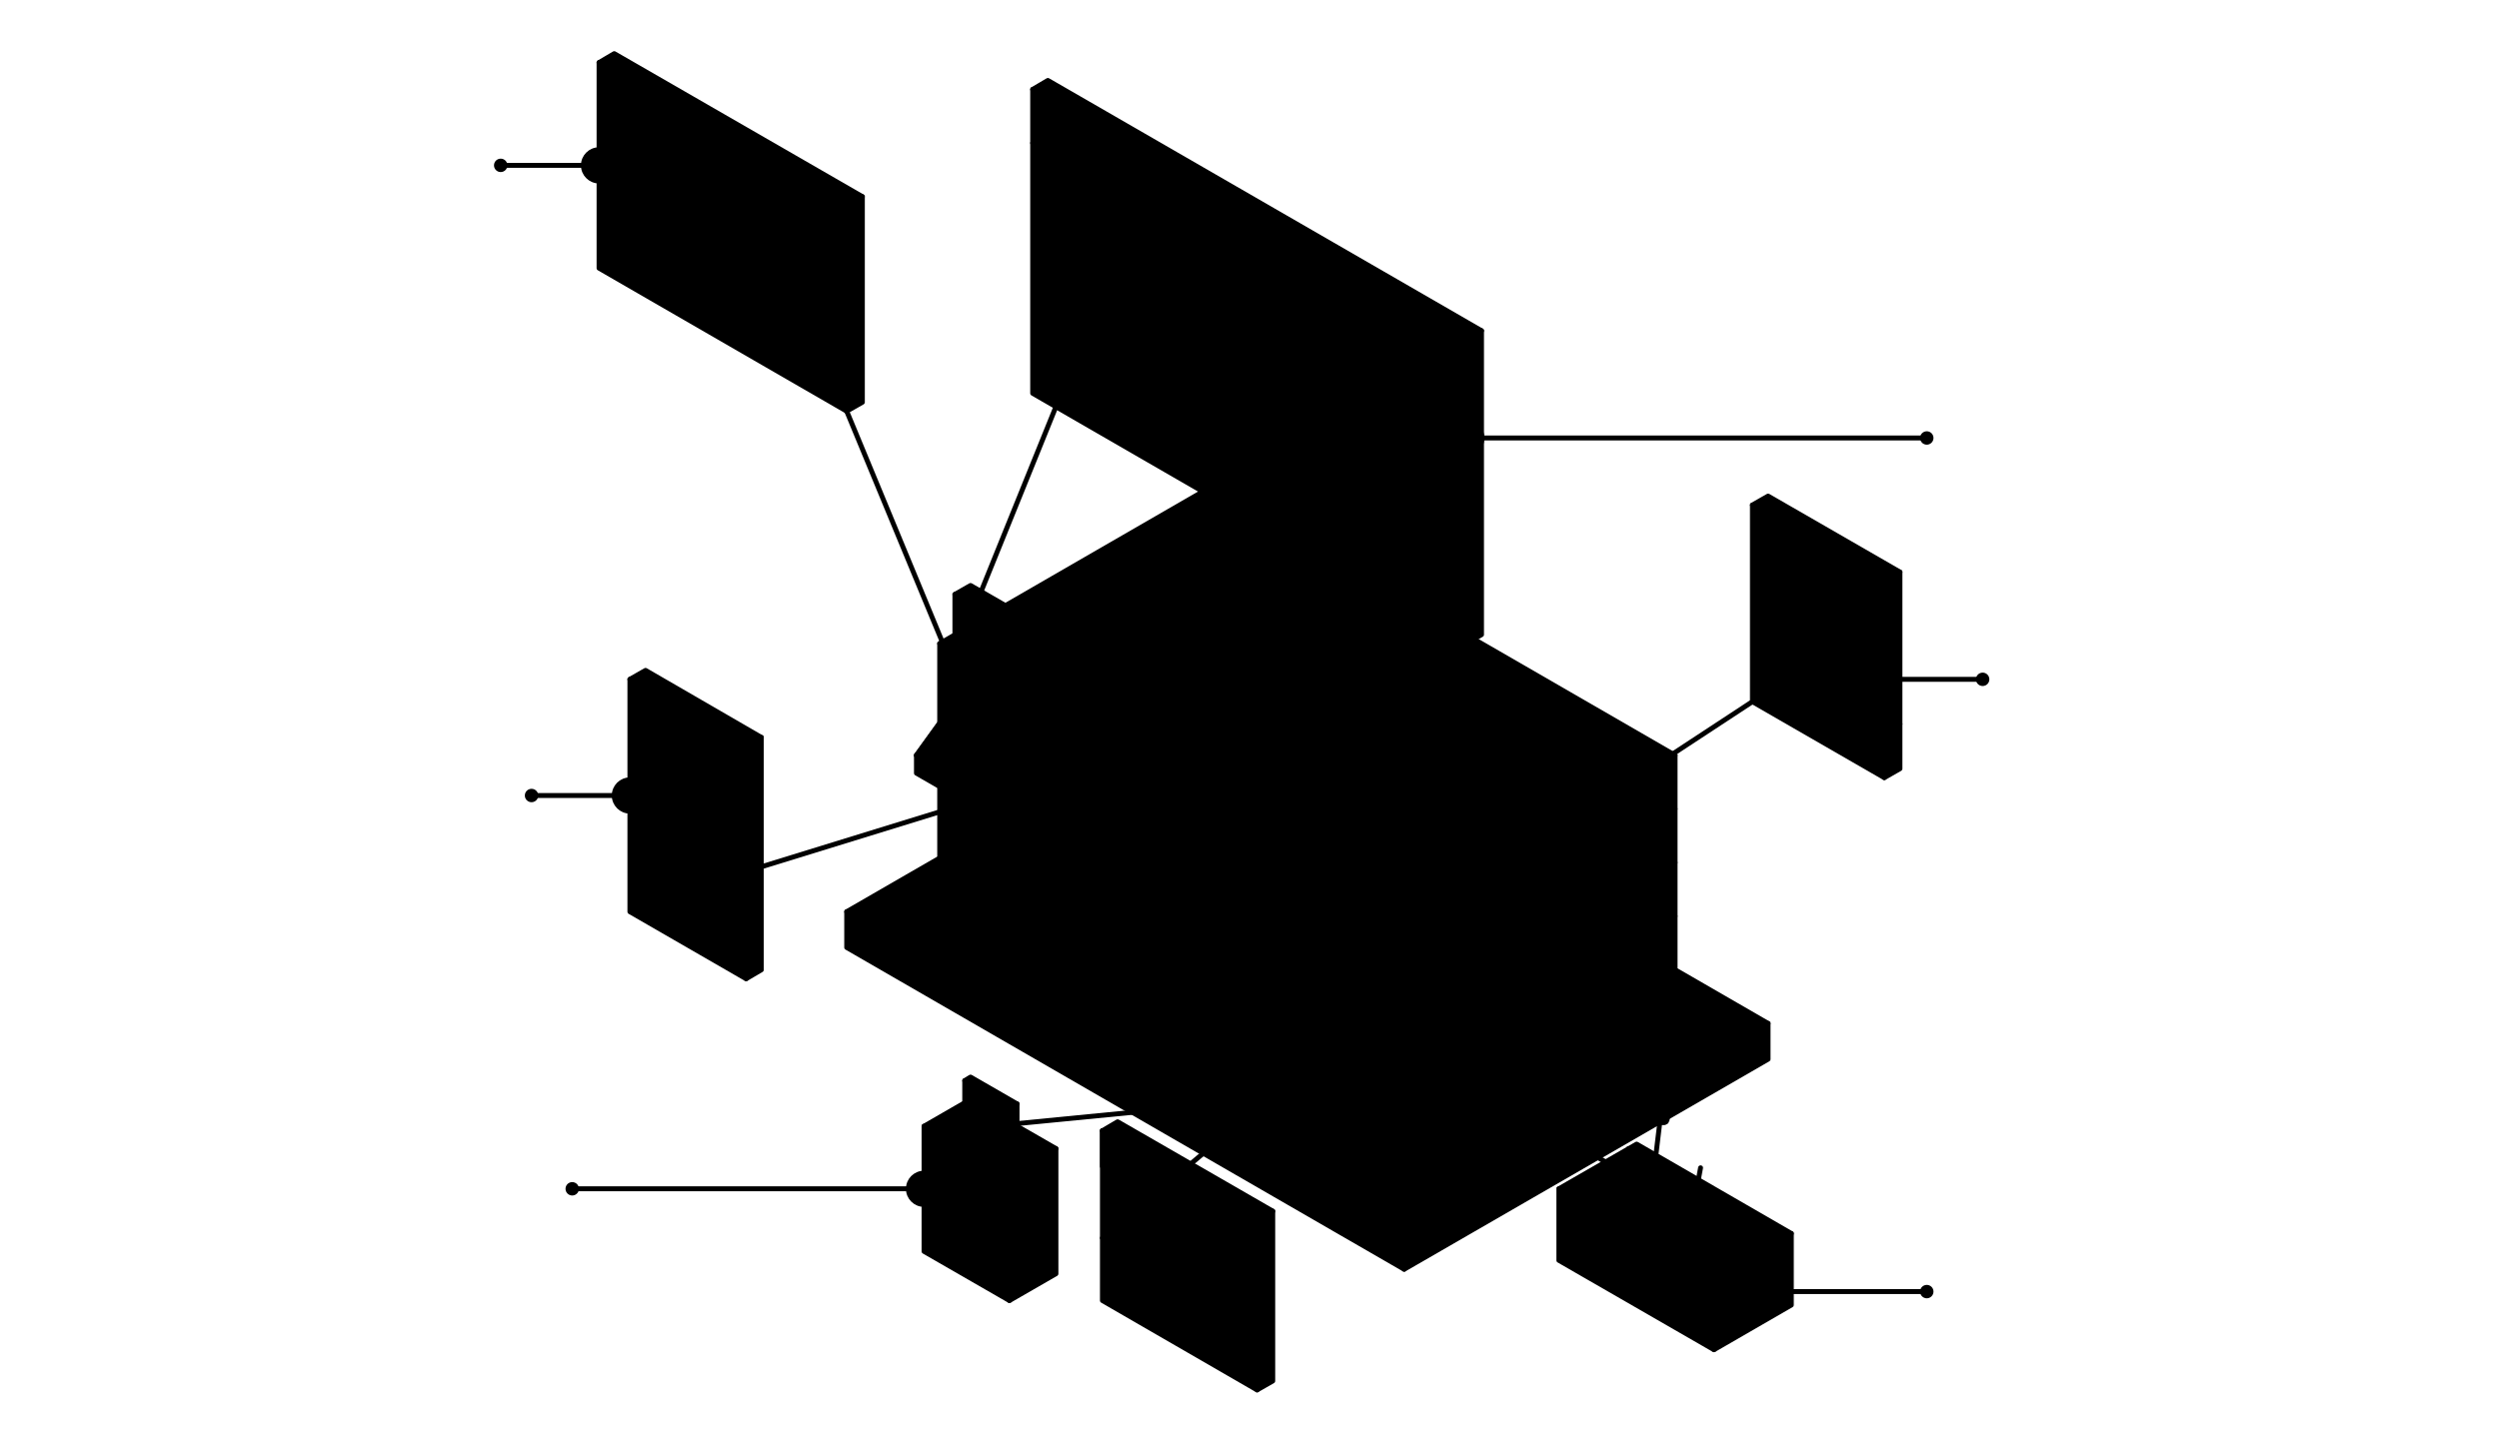
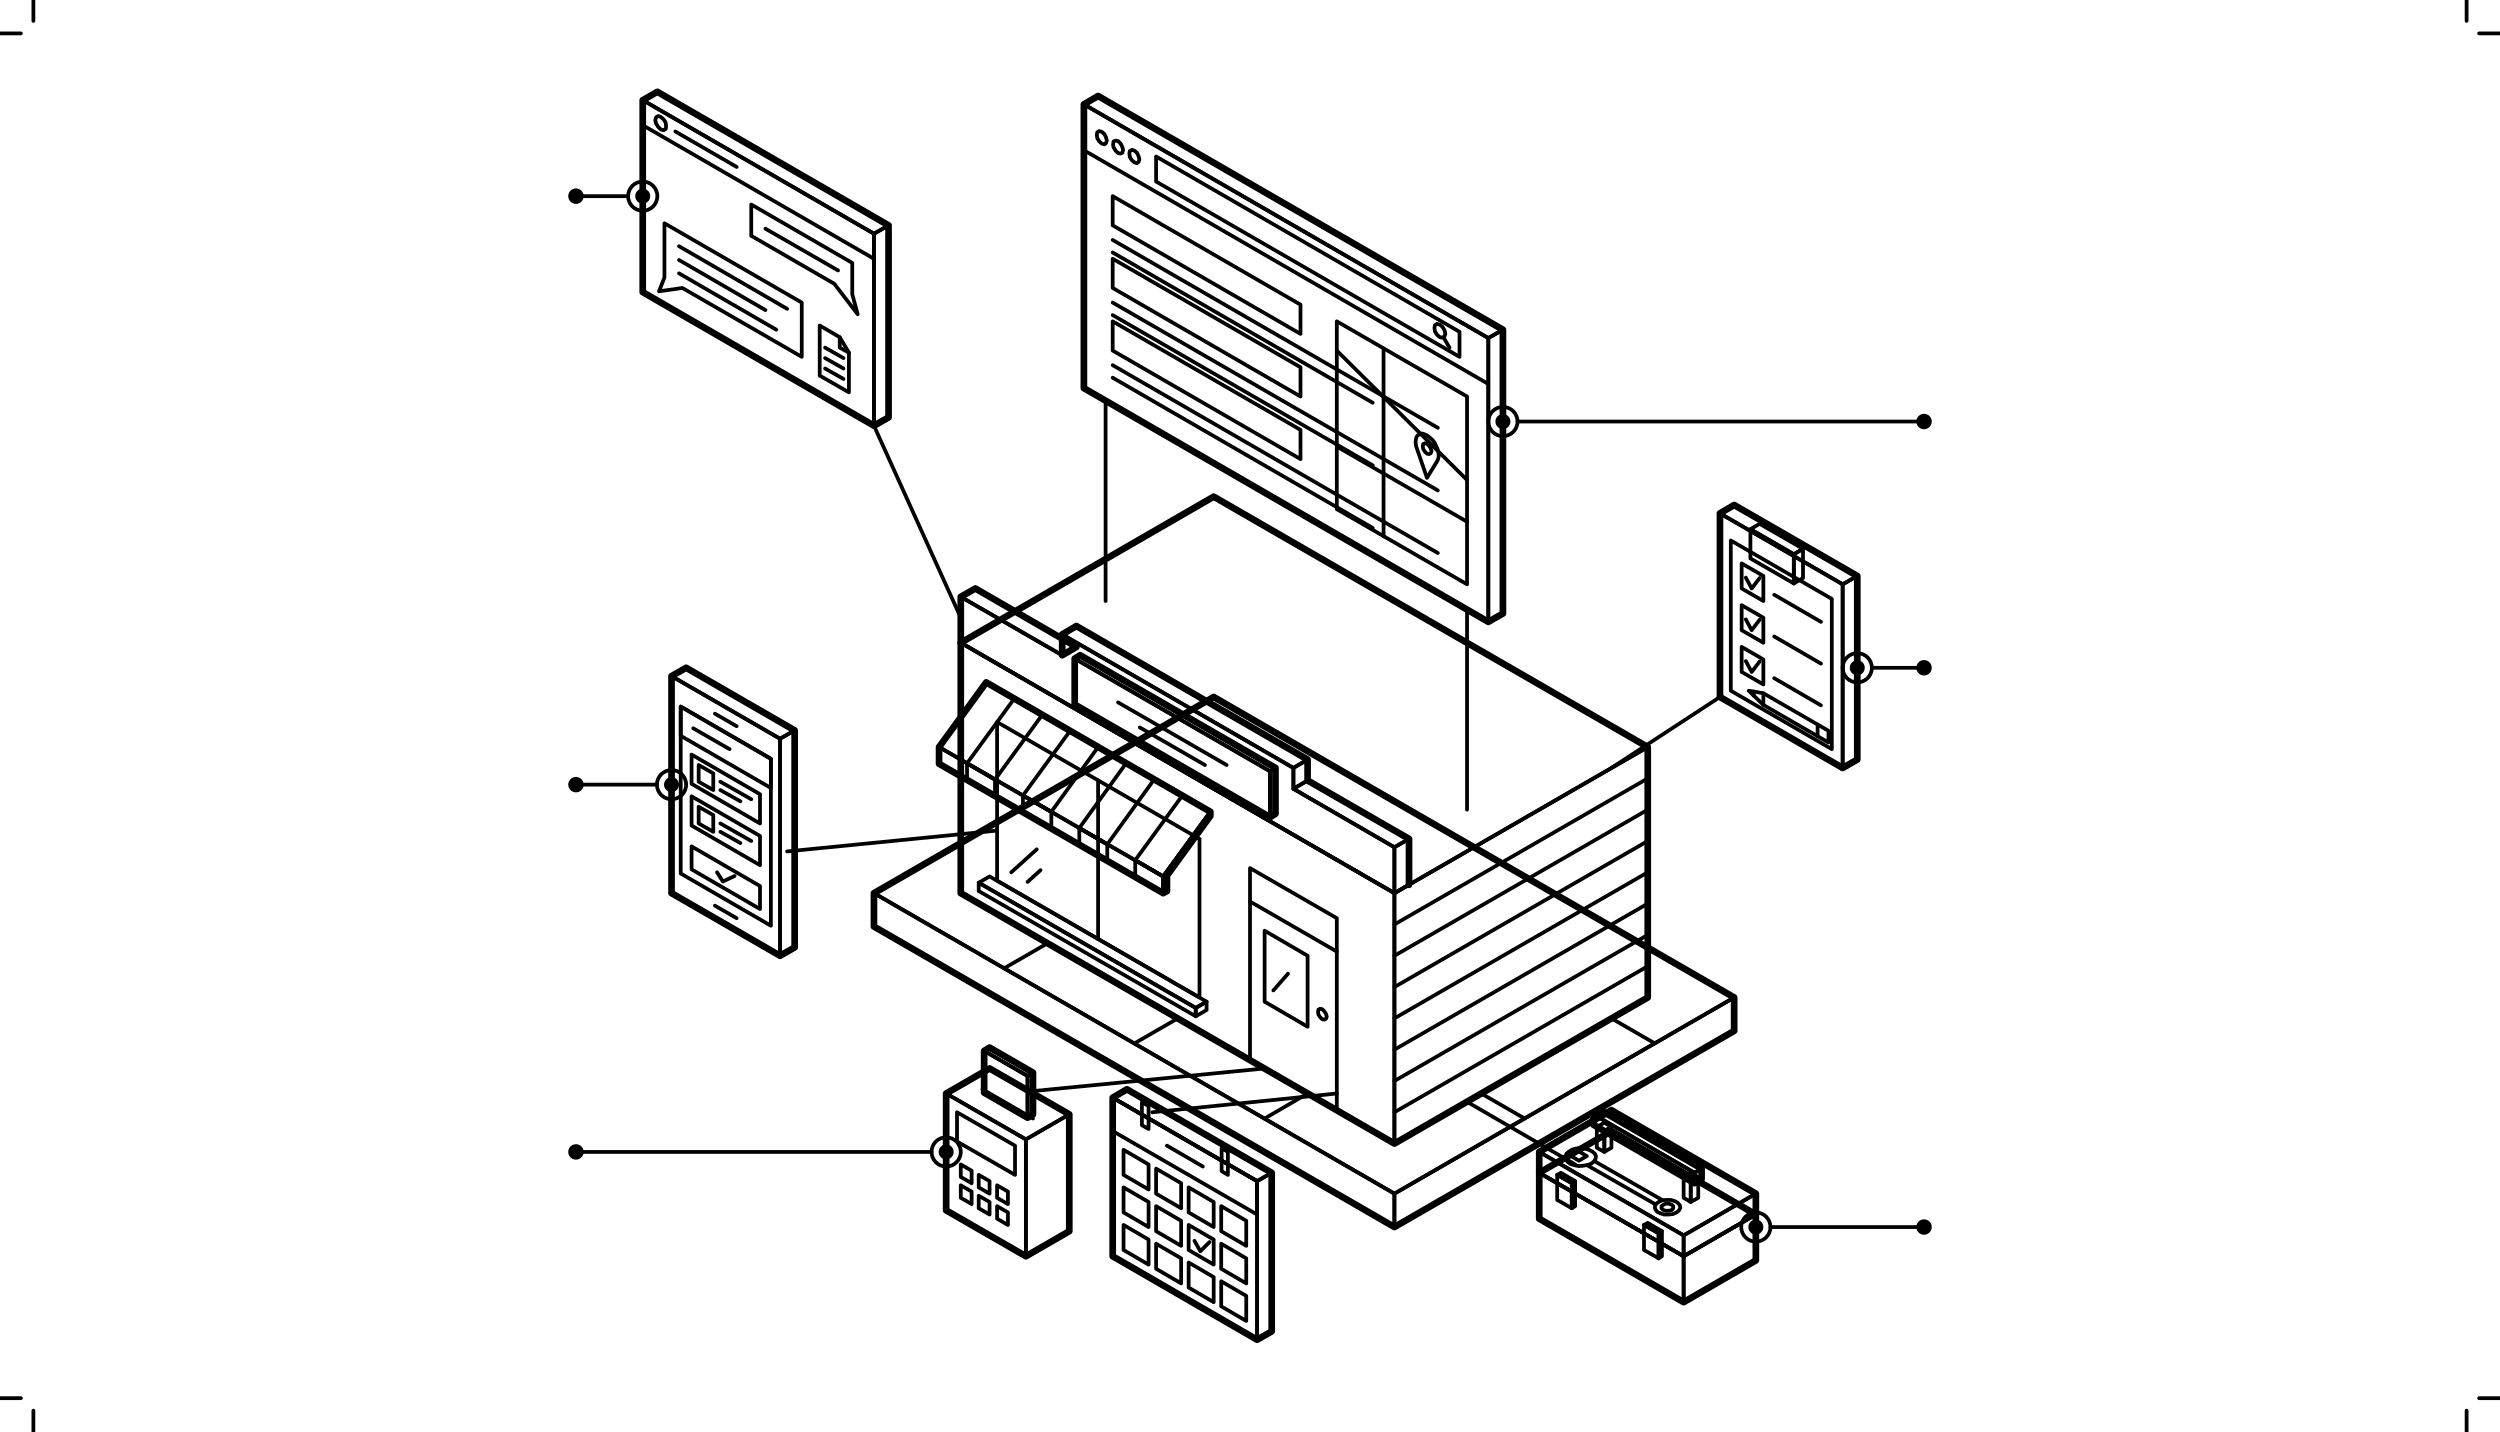
- <svg xmlns="http://www.w3.org/2000/svg" viewBox="-270.8 -169 559 323">
-   <g fill="none" stroke-width="1.1" stroke-linejoin="round" stroke-linecap="round">
+ <svg xmlns="http://www.w3.org/2000/svg" viewBox="0 0 599 343">
+   <g fill="none" stroke="currentColor" stroke-width="0.9" stroke-linejoin="round" stroke-linecap="round">
+     <g class="marks">
+       <line x1="5" y1="8" x2="0" y2="8" />
+       <line x1="8" y1="5" x2="8" y2="0" />
+       <line x1="594" y1="8" x2="599" y2="8" />
+       <line x1="591" y1="5" x2="591" y2="0" />
+       <line x1="5" y1="335" x2="0" y2="335" />
+       <line x1="8" y1="338" x2="8" y2="343" />
+       <line x1="594" y1="335" x2="599" y2="335" />
+       <line x1="591" y1="338" x2="591" y2="343" />
+     </g>
+     <g class="shop">
+       <polygon class="face" points="415.5,239 290.8,167 209.4,214 334.1,286" />
+       <polygon class="face side" points="415.5,247 415.5,239 334.1,286 334.1,294" />
+       <polygon class="face" points="209.4,222 334.1,294 334.1,286 209.4,214" />
+       <line class="course" x1="251" y1="226" x2="240.6" y2="232" />
+       <line class="course" x1="282.2" y1="244" x2="271.8" y2="250" />
+       <line class="course" x1="313.3" y1="262" x2="303" y2="268" />
+       <line class="course" x1="386.1" y1="244" x2="396.5" y2="250" />
+       <line class="course" x1="354.9" y1="262" x2="365.3" y2="268" />
+       <path class="sil" stroke-width="1.6" d="M209.4,222L334.1,294L415.5,247L415.5,239L290.8,167L209.4,214L209.4,222" />
+       <polygon class="face" points="394.8,179 290.8,119 230.2,154 334.1,214" />
+       <polygon class="face side" points="394.8,239 394.8,179 334.1,214 334.1,274" />
+       <polygon class="face" points="230.2,214 334.1,274 334.1,214 230.2,154" />
+       <line class="course" x1="394.8" y1="231.5" x2="334.1" y2="266.5" />
+       <line class="course" x1="394.8" y1="224" x2="334.1" y2="259" />
+       <line class="course" x1="394.8" y1="216.5" x2="334.1" y2="251.5" />
+       <line class="course" x1="394.8" y1="209" x2="334.1" y2="244" />
+       <line class="course" x1="394.8" y1="201.5" x2="334.1" y2="236.5" />
+       <line class="course" x1="394.8" y1="194" x2="334.1" y2="229" />
+       <line class="course" x1="394.8" y1="186.5" x2="334.1" y2="221.5" />
+       <path class="sil" stroke-width="1.6" d="M230.2,214L334.1,274L394.8,239L394.8,179L290.8,119L230.2,154L230.2,214" />
+       <polygon class="face" points="257.9,155 233.7,141 230.2,143 254.5,157" />
+       <polygon class="face" points="313.3,182 257.9,150 254.5,152 309.9,184" />
+       <polygon class="face side" points="313.3,187 313.3,182 309.9,184 309.9,189" />
+       <polygon class="face" points="337.6,201 313.3,187 309.9,189 334.1,203" />
+       <polygon class="face side" points="337.6,212 337.6,201 334.1,203 334.1,214" />
+       <polygon class="face" points="230.2,154 334.1,214 334.1,203 309.9,189 309.9,184 254.5,152 254.5,157 230.2,143" />
+       <path class="sil" stroke-width="1.6" d="M337.6,212L337.6,201L313.3,187L313.3,182L257.9,150L254.5,152L254.5,157L257.9,155L233.7,141L230.2,143L230.2,154" />
+       <polygon class="face" points="305.6,184 258.8,157 257.5,157.8 304.3,184.8" />
+       <polygon class="face side" points="305.6,195 305.6,184 304.3,184.8 304.3,195.8" />
+       <polygon class="face" points="257.5,168.8 304.3,195.8 304.3,184.8 257.5,157.8" />
+       <path class="sil" stroke-width="1.6" d="M257.5,168.8L304.3,195.8L305.6,195L305.6,184L258.8,157L257.5,157.8L257.5,168.8" />
+       <line x1="267.9" y1="168.3" x2="293.9" y2="183.3" />
+       <line x1="273.1" y1="174.3" x2="288.7" y2="183.3" />
+       <polygon class="face" points="238.9,211 287.4,239 287.4,201 238.9,173" />
+       <line x1="263.1" y1="225" x2="263.1" y2="187" />
+       <line x1="242.3" y1="209" x2="248.4" y2="203.5" />
+       <line x1="246.2" y1="211.3" x2="249.3" y2="208.5" />
+       <polygon class="face" points="289.1,240 237.1,210 234.5,211.5 286.5,241.5" />
+       <polygon class="face side" points="289.1,242 289.1,240 286.5,241.5 286.5,243.5" />
+       <polygon class="face" points="234.5,213.5 286.5,243.5 286.5,241.5 234.5,211.5" />
+       <polygon class="face" points="299.5,254 320.3,266 320.3,220 299.5,208" />
+       <line x1="299.5" y1="216" x2="320.3" y2="228" />
+       <polygon class="face" points="303,240 313.3,246 313.3,229 303,223" />
+       <line x1="305.1" y1="237.3" x2="308.6" y2="233.3" />
+       <polygon class="face" points="317.9,243.6 317.7,242.9 317.3,242.3 316.8,241.8 316.3,241.7 315.9,241.9 315.8,242.4 315.9,243.1 316.3,243.7 316.8,244.2 317.3,244.3 317.7,244.1" />
+       <polygon class="face" points="225,183 225,179 278.7,210 278.7,214" />
+       <polygon class="face" points="225,179 236.3,163.5 290,194.5 278.7,210" />
+       <polygon class="face side" points="290,195.5 279.6,209.8 279.6,213.5 278.7,214 278.7,210 290,194.5" />
+       <polygon class="face side" points="243,167.4 249.7,171.3 238.4,186.8 231.7,182.9" />
+       <polygon class="face side" points="231.7,182.9 238.4,186.8 238.4,190.8 231.7,186.9" />
+       <polygon class="face side" points="256.4,175.1 263.1,179 251.9,194.5 245.1,190.6" />
+       <polygon class="face side" points="245.1,190.6 251.9,194.5 251.9,198.5 245.1,194.6" />
+       <polygon class="face side" points="269.8,182.9 276.5,186.8 265.3,202.3 258.6,198.4" />
+       <polygon class="face side" points="258.6,198.4 265.3,202.3 265.3,206.3 258.6,202.4" />
+       <polygon class="face side" points="283.3,190.6 290,194.5 278.7,210 272,206.1" />
+       <polygon class="face side" points="272,206.1 278.7,210 278.7,214 272,210.1" />
+       <path class="sil" stroke-width="1.6" d="M290,195.5L279.6,209.8L279.6,213.5L278.7,214L225,183L225,179L236.3,163.5L290,194.5L290,195.5" />
+     </g>
    <g class="assembly">
-       <line class="dash" x1="-34.6" y1="-78" x2="-52" y2="-35" stroke="currentColor" />
-       <line class="dash" x1="52" y1="-28" x2="34.6" y2="15" stroke="currentColor" />
-       <line class="dash" x1="-81.4" y1="-77" x2="-52" y2="-6" stroke="currentColor" />
-       <line class="dash" x1="-103.9" y1="26" x2="-52" y2="10" stroke="currentColor" />
-       <line class="dash" x1="-24.2" y1="108" x2="29.4" y2="63" stroke="currentColor" />
-       <line class="dash" x1="-44.2" y1="82.5" x2="12.1" y2="77" stroke="currentColor" />
-       <line class="dash" x1="95.3" y1="95" x2="69.3" y2="80" stroke="currentColor" />
-       <line class="dash" x1="121.2" y1="-12" x2="95.3" y2="5" stroke="currentColor" />
-     </g>
-     <g class="service s-tech-checkup" style="--from: -96.4px 38.9px">
-       <polygon class="face side" fill="currentColor" stroke="currentColor" points="154.2,3 150.7,5 150.7,-39 154.2,-41" />
-       <polygon class="face" fill="currentColor" stroke="currentColor" points="121.2,-12 150.7,5 150.7,-39 121.2,-56" />
-       <polygon class="face" fill="currentColor" stroke="currentColor" points="124.7,-58 154.2,-41 150.7,-39 121.2,-56" />
-       <polygon class="face" fill="currentColor" stroke="currentColor" points="131.6,-46 140.3,-41 140.3,-48 131.6,-53" />
-       <polygon class="face" fill="currentColor" stroke="currentColor" points="125.6,-39.5 130.8,-36.5 130.8,-42.5 125.6,-45.5" />
-       <polyline fill="none" stroke="currentColor" points="126.6,-42.1 128,-39.5 129.9,-42" />
-       <line x1="133.4" y1="-38" x2="146.4" y2="-30.5" stroke="currentColor" />
-       <polygon class="face" fill="currentColor" stroke="currentColor" points="125.6,-29.5 130.8,-26.5 130.8,-32.5 125.6,-35.5" />
-       <polyline fill="none" stroke="currentColor" points="126.6,-32.1 128,-29.5 129.9,-32" />
-       <line x1="133.4" y1="-28" x2="146.4" y2="-20.5" stroke="currentColor" />
-       <polygon class="face" fill="currentColor" stroke="currentColor" points="125.6,-19.5 130.8,-16.5 130.8,-22.5 125.6,-25.5" />
-       <line x1="133.4" y1="-18" x2="146.4" y2="-10.5" stroke="currentColor" />
-       <g class="detail">
-         <polyline fill="none" stroke="currentColor" points="126.6,-22.1 128,-19.5 129.9,-22" />
-         <polygon class="face" fill="currentColor" stroke="currentColor" points="140.3,-3 154.2,-7 152.9,-9.7 139,-5.7" />
-         <polyline fill="none" stroke="currentColor" points="140.3,-3 137.7,-3 139,-5.7" />
-       </g>
-     </g>
-     <g class="service s-ai-features" style="--from: 119.4px 107.2px">
-       <polygon class="face side" fill="currentColor" stroke="currentColor" points="-77.9,-79 -81.4,-77 -81.4,-123 -77.9,-125" />
-       <polygon class="face" fill="currentColor" stroke="currentColor" points="-136.8,-109 -81.4,-77 -81.4,-123 -136.8,-155" />
-       <polygon class="face" fill="currentColor" stroke="currentColor" points="-133.4,-157 -77.9,-125 -81.4,-123 -136.8,-155" />
-       <polygon class="face" fill="currentColor" stroke="currentColor" points="-131.6,-134 -102.2,-117 -102.2,-129 -131.6,-146" />
-       <polyline fill="none" stroke="currentColor" points="-128.2,-132 -129.9,-128 -123,-129" />
-       <line x1="-128.2" y1="-138" x2="-107.4" y2="-126" stroke="currentColor" />
-       <polygon class="face" fill="currentColor" stroke="currentColor" points="-117.8,-106 -86.6,-88 -86.6,-101 -117.8,-119" />
-       <polyline fill="none" stroke="currentColor" points="-91.8,-91 -88.3,-84 -95.3,-93" />
-       <line x1="-114.3" y1="-112" x2="-90.1" y2="-98" stroke="currentColor" />
-       <line x1="-114.3" y1="-108" x2="-97" y2="-98" stroke="currentColor" />
-       <g class="detail">
-         <line x1="-114.3" y1="-115" x2="-93.5" y2="-103" stroke="currentColor" />
-         <polygon class="face" fill="currentColor" stroke="currentColor" points="-131.6,-107 -117.8,-99 -117.8,-104 -131.6,-112" />
-         <polygon class="face" fill="currentColor" stroke="currentColor" points="-127.5,-107.1 -127.5,-107.4 -127.6,-107.6 -127.8,-107.9 -128,-108.1 -128.2,-108.3 -128.4,-108.4 -128.6,-108.4 -128.7,-108.3 -128.8,-108.1 -128.9,-107.9 -128.8,-107.6 -128.7,-107.4 -128.6,-107.1 -128.4,-106.9 -128.2,-106.7 -128,-106.6 -127.8,-106.6 -127.6,-106.7 -127.5,-106.9" />
-         <polygon class="face" fill="currentColor" stroke="currentColor" points="-124,-105.1 -124,-105.4 -124.1,-105.6 -124.3,-105.9 -124.5,-106.1 -124.7,-106.3 -124.9,-106.4 -125.1,-106.4 -125.3,-106.3 -125.4,-106.1 -125.4,-105.9 -125.4,-105.6 -125.3,-105.4 -125.1,-105.1 -124.9,-104.9 -124.7,-104.7 -124.5,-104.6 -124.3,-104.6 -124.1,-104.7 -124,-104.9" />
-         <polygon class="face" fill="currentColor" stroke="currentColor" points="-120.6,-103.1 -120.6,-103.4 -120.7,-103.6 -120.8,-103.9 -121,-104.1 -121.2,-104.3 -121.5,-104.4 -121.7,-104.4 -121.8,-104.3 -121.9,-104.1 -121.9,-103.9 -121.9,-103.6 -121.8,-103.4 -121.7,-103.1 -121.5,-102.9 -121.2,-102.7 -121,-102.6 -120.8,-102.6 -120.7,-102.7 -120.6,-102.9" />
-       </g>
-     </g>
-     <g class="service s-websites" style="--from: -1.8px 90.4px">
-       <polygon class="face side" fill="currentColor" stroke="currentColor" points="60.6,-27 57.2,-25 57.2,-93 60.6,-95" />
-       <polygon class="face" fill="currentColor" stroke="currentColor" points="-39.8,-81 57.2,-25 57.2,-93 -39.8,-149" />
-       <polygon class="face" fill="currentColor" stroke="currentColor" points="-36.4,-151 60.6,-95 57.2,-93 -39.8,-149" />
-       <line x1="-39.8" y1="-137" x2="57.2" y2="-81" stroke="currentColor" />
-       <polygon class="face" fill="currentColor" stroke="currentColor" points="-32.9,-136 32.9,-98 32.9,-104 -32.9,-142" />
-       <polygon class="face" fill="currentColor" stroke="currentColor" points="30.1,-102.6 30.1,-103.2 29.8,-103.8 29.5,-104.4 29.1,-104.9 28.6,-105.3 28.1,-105.5 27.7,-105.5 27.3,-105.3 27.1,-104.9 27,-104.4 27.1,-103.8 27.3,-103.2 27.7,-102.6 28.1,-102.1 28.6,-101.7 29.1,-101.5 29.5,-101.5 29.8,-101.7 30.1,-102.1" />
-       <polygon class="hl" fill="currentColor" stroke="currentColor" points="-32.9,-119 15.6,-91 15.6,-98 -32.9,-126" />
-       <line x1="-32.9" y1="-115" x2="43.3" y2="-71" stroke="currentColor" />
-       <polygon class="face" fill="currentColor" stroke="currentColor" points="-32.9,-105 15.6,-77 15.6,-84 -32.9,-112" />
-       <line x1="-32.9" y1="-101" x2="43.3" y2="-57" stroke="currentColor" />
-       <polygon class="face" fill="currentColor" stroke="currentColor" points="-32.9,-91 15.6,-63 15.6,-70 -32.9,-98" />
-       <line x1="-32.9" y1="-87" x2="43.3" y2="-43" stroke="currentColor" />
-       <g class="detail">
-         <polygon class="face" fill="currentColor" stroke="currentColor" points="22.5,-57 52,-40 52,-78 22.5,-95" />
-         <line x1="22.5" y1="-69" x2="52" y2="-52" stroke="currentColor" />
-         <line x1="22.5" y1="-82" x2="52" y2="-65" stroke="currentColor" />
-         <line x1="32.9" y1="-51" x2="32.9" y2="-89" stroke="currentColor" />
-         <line x1="42.4" y1="-45.5" x2="42.4" y2="-83.5" stroke="currentColor" />
-         <polygon class="face" fill="currentColor" stroke="currentColor" points="39.8,-70 39.7,-71 39.3,-72 38.8,-73 38,-73.9 37.2,-74.5 36.4,-74.8 35.7,-74.8 35.1,-74.5 34.8,-73.9 34.6,-73 34.8,-72 35.1,-71 35.7,-70 36.4,-69.1 37.2,-68.5 38,-68.2 38.8,-68.2 39.3,-68.5 39.7,-69.1" />
-         <polyline fill="none" stroke="currentColor" points="35,-71.3 37.2,-63.5 39.5,-68.7" />
-       </g>
-     </g>
-     <g class="shop">
-       <polygon class="face side" fill="currentColor" stroke="currentColor" points="124.7,68 43.3,115 43.3,107 124.7,60" />
-       <polygon class="face" fill="currentColor" stroke="currentColor" points="-81.4,43 43.3,115 43.3,107 -81.4,35" />
-       <polygon class="face" fill="currentColor" stroke="currentColor" points="0,-12 124.7,60 43.3,107 -81.4,35" />
-       <polygon class="face side" fill="currentColor" stroke="currentColor" points="103.9,60 43.3,95 43.3,35 103.9,0" />
-       <polygon class="face" fill="currentColor" stroke="currentColor" points="-60.6,35 43.3,95 43.3,35 -60.6,-25" />
-       <polygon class="face" fill="currentColor" stroke="currentColor" points="0,-60 103.9,0 43.3,35 -60.6,-25" />
-       <polygon class="face side" fill="currentColor" stroke="currentColor" points="15.6,11 8.7,15 8.7,6 15.6,2" />
-       <polygon class="face" fill="currentColor" stroke="currentColor" points="-26,-5 8.7,15 8.7,6 -26,-14" />
-       <polygon class="face" fill="currentColor" stroke="currentColor" points="-19.1,-18 15.6,2 8.7,6 -26,-14" />
-       <polygon class="face side" fill="currentColor" stroke="currentColor" points="39.8,29 36.4,31 36.4,18 39.8,16" />
-       <polygon class="face sign" fill="currentColor" stroke="currentColor" points="-57.2,-23 36.4,31 36.4,18 -57.2,-36" />
-       <polygon class="face" fill="currentColor" stroke="currentColor" points="-53.7,-38 39.8,16 36.4,18 -57.2,-36" />
-       <polygon class="face" fill="currentColor" stroke="currentColor" points="-52,32 -3.5,60 -3.5,22 -52,-6" />
-       <line x1="-27.7" y1="46" x2="-27.7" y2="8" stroke="currentColor" />
-       <polygon class="face" fill="currentColor" stroke="currentColor" points="8.7,75 29.4,87 29.4,41 8.7,29" />
-       <line x1="8.7" y1="37" x2="29.4" y2="49" stroke="currentColor" />
-       <polygon class="face" fill="currentColor" stroke="currentColor" points="27,64.6 27,64.2 26.8,63.8 26.6,63.4 26.3,63 26,62.8 25.7,62.7 25.4,62.7 25.1,62.8 25,63.1 24.9,63.4 25,63.8 25.1,64.2 25.4,64.6 25.7,65 26,65.2 26.3,65.3 26.6,65.3 26.8,65.2 27,64.9" />
-       <polygon class="face side" fill="currentColor" stroke="currentColor" points="-1.7,63 -4.3,64.5 -4.3,62.5 -1.7,61" />
-       <polygon class="face" fill="currentColor" stroke="currentColor" points="-56.3,34.5 -4.3,64.5 -4.3,62.5 -56.3,32.5" />
-       <polygon class="face" fill="currentColor" stroke="currentColor" points="-53.7,31 -1.7,61 -4.3,62.5 -56.3,32.5" />
-       <polygon class="face" fill="currentColor" stroke="currentColor" points="-54.6,-15.5 -0.9,15.5 -12.1,31 -65.8,0" />
-       <line x1="-54.6" y1="-15.5" x2="-65.8" y2="0" stroke="currentColor" />
-       <line x1="-47.8" y1="-11.6" x2="-59.1" y2="3.9" stroke="currentColor" />
-       <line x1="-41.1" y1="-7.7" x2="-52.4" y2="7.8" stroke="currentColor" />
-       <line x1="-34.4" y1="-3.9" x2="-45.7" y2="11.6" stroke="currentColor" />
-       <line x1="-27.7" y1="0" x2="-39" y2="15.5" stroke="currentColor" />
-       <line x1="-21" y1="3.9" x2="-32.3" y2="19.4" stroke="currentColor" />
-       <line x1="-14.3" y1="7.8" x2="-25.5" y2="23.3" stroke="currentColor" />
-       <line x1="-7.6" y1="11.6" x2="-18.8" y2="27.1" stroke="currentColor" />
-       <line x1="-0.9" y1="15.5" x2="-12.1" y2="31" stroke="currentColor" />
-       <polygon class="face" fill="currentColor" stroke="currentColor" points="-65.8,0 -12.1,31 -12.1,35 -65.8,4" />
-       <polygon class="face side" fill="currentColor" stroke="currentColor" points="-0.9,15.5 -12.1,31 -12.1,35" />
-       <line class="course" x1="103.9" y1="48" x2="43.3" y2="83" stroke="currentColor" />
-       <line class="course" x1="103.9" y1="36" x2="43.3" y2="71" stroke="currentColor" />
-       <line class="course" x1="103.9" y1="24" x2="43.3" y2="59" stroke="currentColor" />
-       <line class="course" x1="103.9" y1="12" x2="43.3" y2="47" stroke="currentColor" />
-     </g>
-     <g class="service s-care-and-rescue" style="--from: -68.5px -65.6px">
-       <polygon class="face side" fill="currentColor" stroke="currentColor" points="129.9,123 112.6,133 112.6,117 129.9,107" />
-       <polygon class="face" fill="currentColor" stroke="currentColor" points="77.9,113 112.6,133 112.6,117 77.9,97" />
-       <polygon class="face" fill="currentColor" stroke="currentColor" points="95.3,87 129.9,107 112.6,117 77.9,97" />
-       <polyline fill="none" stroke="currentColor" points="93.5,96 93.5,88 114.3,100 114.3,108" />
-       <polygon class="face" fill="currentColor" stroke="currentColor" points="92.7,112.5 97.9,115.5 97.9,111.5 92.7,108.5" />
-       <g class="detail">
-         <line x1="98.7" y1="97" x2="100.5" y2="82" stroke="currentColor" />
-         <polygon class="face" fill="currentColor" stroke="currentColor" points="102.2,81 102.1,80.3 101.9,79.6 101.5,79 101,78.4 100.5,78 99.9,77.8 99.4,77.8 99.1,78 98.8,78.4 98.7,79 98.8,79.7 99.1,80.4 99.4,81 99.9,81.6 100.5,82 101,82.2 101.5,82.2 101.9,82 102.1,81.6" />
-         <line x1="107.4" y1="106" x2="109.1" y2="95" stroke="currentColor" />
-         <line x1="109.1" y1="95" x2="109.6" y2="92.3" stroke="currentColor" />
-       </g>
-     </g>
-     <g class="service s-integrations" style="--from: 40.2px -76.3px">
-       <polygon class="face side" fill="currentColor" stroke="currentColor" points="13.9,140 10.4,142 10.4,104 13.9,102" />
-       <polygon class="face" fill="currentColor" stroke="currentColor" points="-24.2,122 10.4,142 10.4,104 -24.2,84" />
-       <polygon class="face" fill="currentColor" stroke="currentColor" points="-20.8,82 13.9,102 10.4,104 -24.2,84" />
-       <polygon class="face" fill="currentColor" stroke="currentColor" points="-24.2,92 10.4,112 10.4,104 -24.2,84" />
-       <polygon class="face" fill="currentColor" stroke="currentColor" points="-21.7,120.5 -15.6,124 -15.6,118 -21.7,114.5" />
-       <polygon class="face" fill="currentColor" stroke="currentColor" points="-21.7,111.5 -15.6,115 -15.6,109 -21.7,105.5" />
-       <polygon class="face" fill="currentColor" stroke="currentColor" points="-21.7,102.5 -15.6,106 -15.6,100 -21.7,96.5" />
-       <polygon class="face" fill="currentColor" stroke="currentColor" points="-13.9,125 -7.8,128.5 -7.8,122.5 -13.9,119" />
-       <polygon class="face" fill="currentColor" stroke="currentColor" points="-13.9,116 -7.8,119.5 -7.8,113.5 -13.9,110" />
-       <polygon class="face" fill="currentColor" stroke="currentColor" points="-13.9,107 -7.8,110.5 -7.8,104.5 -13.9,101" />
-       <polygon class="face" fill="currentColor" stroke="currentColor" points="-6.1,129.5 0,133 0,127 -6.1,123.5" />
-       <polygon class="face booked" fill="currentColor" stroke="currentColor" points="-6.1,120.5 0,124 0,118 -6.1,114.5" />
-       <polygon class="face" fill="currentColor" stroke="currentColor" points="-6.1,111.5 0,115 0,109 -6.1,105.5" />
-       <polygon class="face" fill="currentColor" stroke="currentColor" points="1.7,134 7.8,137.5 7.8,131.5 1.7,128" />
-       <polygon class="face" fill="currentColor" stroke="currentColor" points="1.7,125 7.8,128.5 7.8,122.5 1.7,119" />
-       <polygon class="face" fill="currentColor" stroke="currentColor" points="1.7,116 7.8,119.5 7.8,113.5 1.7,110" />
-       <g class="detail">
-         <polyline fill="none" stroke="currentColor" points="-4.8,119.3 -3,122.3 -0.9,118.5" />
-       </g>
-       <polygon class="face side" fill="currentColor" stroke="currentColor" points="-34.6,116 -45,122 -45,94 -34.6,88" />
-       <polygon class="face" fill="currentColor" stroke="currentColor" points="-64.1,111 -45,122 -45,94 -64.1,83" />
-       <polygon class="face" fill="currentColor" stroke="currentColor" points="-53.7,77 -34.6,88 -45,94 -64.1,83" />
-       <polygon class="face" fill="currentColor" stroke="currentColor" points="-61.5,94.5 -47.6,102.5 -47.6,95.5 -61.5,87.5" />
-       <polygon class="face" fill="currentColor" stroke="currentColor" points="-60.6,108 -58,109.5 -58,106.5 -60.6,105" />
-       <polygon class="face" fill="currentColor" stroke="currentColor" points="-60.6,103 -58,104.5 -58,101.5 -60.6,100" />
-       <polygon class="face" fill="currentColor" stroke="currentColor" points="-56.3,110.5 -53.7,112 -53.7,109 -56.3,107.5" />
-       <polygon class="face" fill="currentColor" stroke="currentColor" points="-56.3,105.5 -53.7,107 -53.7,104 -56.3,102.5" />
-       <polygon class="face" fill="currentColor" stroke="currentColor" points="-52,113 -49.4,114.5 -49.4,111.5 -52,110" />
-       <polygon class="face" fill="currentColor" stroke="currentColor" points="-52,108 -49.4,109.5 -49.4,106.5 -52,105" />
-       <g class="detail">
-         <polygon class="face side" fill="currentColor" stroke="currentColor" points="-43.3,88 -44.6,88.8 -44.6,78.8 -43.3,78" />
-         <polygon class="face" fill="currentColor" stroke="currentColor" points="-55,82.8 -44.6,88.8 -44.6,78.8 -55,72.8" />
-         <polygon class="face" fill="currentColor" stroke="currentColor" points="-53.7,72 -43.3,78 -44.6,78.8 -55,72.8" />
-       </g>
-     </g>
-     <g class="service s-custom-web-apps" style="--from: 116.2px 2.3px">
-       <polygon class="face side" fill="currentColor" stroke="currentColor" points="-100.5,48 -103.9,50 -103.9,-2 -100.5,-4" />
-       <polygon class="face" fill="currentColor" stroke="currentColor" points="-129.9,35 -103.9,50 -103.9,-2 -129.9,-17" />
-       <polygon class="face" fill="currentColor" stroke="currentColor" points="-126.4,-19 -100.5,-4 -103.9,-2 -129.9,-17" />
-       <polygon class="face" fill="currentColor" stroke="currentColor" points="-127.3,31.5 -106.5,43.5 -106.5,2.5 -127.3,-9.5" />
-       <line x1="-119.5" y1="-8" x2="-114.3" y2="-5" stroke="currentColor" />
-       <polygon class="face" fill="currentColor" stroke="currentColor" points="-127.3,-3.5 -106.5,8.5 -106.5,2.5 -127.3,-9.5" />
-       <polygon class="face" fill="currentColor" stroke="currentColor" points="-124.7,9 -109.1,18 -109.1,11 -124.7,2" />
-       <polygon class="face" fill="currentColor" stroke="currentColor" points="-124.7,19 -109.1,28 -109.1,21 -124.7,12" />
-       <polygon class="face" fill="currentColor" stroke="currentColor" points="-124.7,29 -109.1,38 -109.1,33 -124.7,24" />
-       <g class="detail">
-         <line x1="-122.1" y1="6.5" x2="-111.7" y2="12.5" stroke="currentColor" />
-         <line x1="-122.1" y1="8.5" x2="-115.2" y2="12.5" stroke="currentColor" />
-         <line x1="-122.1" y1="16.5" x2="-111.7" y2="22.5" stroke="currentColor" />
-         <line x1="-122.1" y1="18.5" x2="-115.2" y2="22.5" stroke="currentColor" />
-         <polyline fill="none" stroke="currentColor" points="-119.5,29.5 -117.8,32 -114.3,31" />
+       <g class="dash a-websites" style="--i: 0">
+         <line x1="264.9" y1="96" x2="264.9" y2="144" />
+         <line x1="351.5" y1="146" x2="351.5" y2="194" />
+       </g>
+       <g class="dash a-tech-checkup" style="--i: 1">
+         <line x1="412.1" y1="167" x2="386.1" y2="184" />
+       </g>
+       <g class="dash a-ai-features" style="--i: 5">
+         <line x1="209.4" y1="102" x2="230.2" y2="148" />
+       </g>
+       <g class="dash a-custom-web-apps" style="--i: 4">
+         <line x1="188.6" y1="204" x2="238.9" y2="199" />
+       </g>
+       <g class="dash a-integrations" style="--i: 3">
+         <line x1="246.7" y1="261.5" x2="303" y2="256" />
+         <line x1="276.1" y1="266.5" x2="320.3" y2="262" />
+       </g>
+       <g class="dash a-care-and-rescue" style="--i: 2">
+         <line x1="377.4" y1="279" x2="351.5" y2="264" />
+       </g>
+     </g>
+     <g class="service s-tech-checkup" style="--at: 445px 160px; --from: -58px 27px; --i: 1">
+       <polygon class="face side" points="445,182 445,138 441.5,140 441.5,184" />
+       <polygon class="face" points="445,138 415.5,121 412.1,123 441.5,140" />
+       <polygon class="face" points="412.1,167 441.5,184 441.5,140 412.1,123" />
+       <path class="sil" stroke-width="1.6" d="M412.1,167L441.5,184L445,182L445,138L415.5,121L412.1,123L412.1,167" />
+       <polygon class="face" points="414.7,165.5 438.9,179.5 438.9,143.5 414.7,129.5" />
+       <polygon class="face" points="432,131.5 421.6,125.5 419.4,126.8 429.8,132.8" />
+       <polygon class="face side" points="432,138.5 432,131.5 429.8,132.8 429.8,139.8" />
+       <polygon class="face" points="419.4,133.8 429.8,139.8 429.8,132.8 419.4,126.8" />
+       <polygon class="face" points="417.3,141 422.5,144 422.5,138 417.3,135" />
+       <line x1="425.1" y1="142.5" x2="436.3" y2="149" />
+       <polyline points="418.3,138.4 419.7,141 421.6,138.5" />
+       <polygon class="face" points="417.3,151 422.5,154 422.5,148 417.3,145" />
+       <line x1="425.1" y1="152.5" x2="436.3" y2="159" />
+       <polyline points="418.3,148.4 419.7,151 421.6,148.5" />
+       <polygon class="face" points="417.3,161 422.5,164 422.5,158 417.3,155" />
+       <line x1="425.1" y1="162.5" x2="436.3" y2="169" />
+       <g class="detail">
+         <polyline points="418.3,158.4 419.7,161 421.6,158.5" />
+       </g>
+       <g class="detail">
+         <polygon class="face" points="419,165.5 422.5,168.9 438.1,177.9 438.1,175.1 422.5,166.1" />
+         <line x1="422.5" y1="168.9" x2="422.5" y2="166.1" />
+         <line x1="420.2" y1="166.7" x2="420.2" y2="165.7" />
+         <line x1="435.5" y1="176.4" x2="435.5" y2="173.6" />
+       </g>
+     </g>
+     <g class="service s-ai-features" style="--at: 154px 47px; --from: 64.5px 72.3px; --i: 5">
+       <polygon class="face" points="212.9,54 157.5,22 154,24 209.4,56" />
+       <polygon class="face side" points="212.9,100 212.9,54 209.4,56 209.4,102" />
+       <polygon class="face" points="154,70 209.4,102 209.4,56 154,24" />
+       <path class="sil" stroke-width="1.6" d="M154,70L209.4,102L212.9,100L212.9,54L157.5,22L154,24L154,70" />
+       <line x1="154" y1="30" x2="209.4" y2="62" />
+       <polygon class="face" points="159.6,30.3 159.5,29.4 159,28.6 158.3,28 157.7,27.8 157.2,28.1 157,28.8 157.2,29.6 157.7,30.4 158.3,31 159,31.2 159.5,30.9" />
+       <line x1="161.8" y1="31.5" x2="176.5" y2="40" />
+       <polygon class="face" points="180,49 204.2,63 204.2,70.5 205.5,75.3 199.9,68 180,56.5" />
+       <line x1="183.4" y1="54.8" x2="200.8" y2="64.8" />
+       <polygon class="face" points="159.2,53.5 192.1,72.5 192.1,85.5 163.5,69 157.9,69.8 159.2,66.5" />
+       <line x1="162.7" y1="59" x2="188.6" y2="74" />
+       <line x1="162.7" y1="62.3" x2="183.4" y2="74.3" />
+       <g class="detail">
+         <line x1="162.7" y1="65.5" x2="186" y2="79" />
+         <polygon class="face" points="196.4,90 203.4,94 203.4,84.5 201.2,80.8 196.4,78" />
+         <polyline points="201.2,80.8 201.2,83.3 203.4,84.5" />
+         <line x1="197.7" y1="83.3" x2="202.1" y2="85.8" />
+         <line x1="197.7" y1="85.8" x2="202.1" y2="88.3" />
+         <line x1="197.7" y1="88.3" x2="202.1" y2="90.8" />
+       </g>
+     </g>
+     <g class="service s-websites" style="--at: 360.1px 101px; --from: 1.3px 60.3px; --i: 0">
+       <polygon class="face" points="360.1,79 263.1,23 259.7,25 356.6,81" />
+       <polygon class="face side" points="360.1,147 360.1,79 356.6,81 356.6,149" />
+       <polygon class="face" points="259.7,93 356.6,149 356.6,81 259.7,25" />
+       <path class="sil" stroke-width="1.6" d="M259.7,93L356.6,149L360.1,147L360.1,79L263.1,23L259.7,25L259.7,93" />
+       <line x1="259.7" y1="36" x2="356.6" y2="92" />
+       <polygon class="face" points="265.2,33.7 265,32.9 264.6,32.1 264,31.6 263.4,31.4 262.9,31.7 262.8,32.3 262.9,33.1 263.4,33.9 264,34.4 264.6,34.6 265,34.3" />
+       <polygon class="face" points="269.1,35.9 268.9,35.2 268.5,34.4 267.9,33.8 267.3,33.7 266.8,33.9 266.7,34.6 266.8,35.3 267.3,36.1 267.9,36.7 268.5,36.8 268.9,36.6" />
+       <polygon class="face" points="273,38.2 272.8,37.4 272.4,36.6 271.8,36.1 271.2,35.9 270.7,36.2 270.6,36.8 270.7,37.6 271.2,38.4 271.8,38.9 272.4,39.1 272.8,38.8" />
+       <polygon class="face" points="277,43.5 349.7,85.5 349.7,79.5 277,37.5" />
+       <polygon class="face" points="346.3,80 346.1,79.1 345.6,78.3 345,77.8 344.3,77.6 343.8,77.9 343.7,78.5 343.8,79.4 344.3,80.2 345,80.8 345.6,80.9 346.1,80.6" />
+       <line x1="345.9" y1="80.9" x2="347.3" y2="83.3" />
+       <polygon class="hl" points="266.6,54 311.6,80 311.6,73 266.6,47" />
+       <line x1="266.6" y1="57.5" x2="344.5" y2="102.5" />
+       <line x1="266.6" y1="60.5" x2="328.9" y2="96.5" />
+       <polygon class="face" points="266.6,69 311.6,95 311.6,88 266.6,62" />
+       <line x1="266.6" y1="72.5" x2="344.5" y2="117.5" />
+       <line x1="266.6" y1="75.5" x2="328.9" y2="111.5" />
+       <polygon class="face" points="266.6,84 311.6,110 311.6,103 266.6,77" />
+       <line x1="266.6" y1="87.5" x2="344.5" y2="132.5" />
+       <line x1="266.6" y1="90.5" x2="328.9" y2="126.5" />
+       <g class="detail">
+         <polygon class="face" points="320.3,122 351.5,140 351.5,95 320.3,77" />
+         <line x1="320.3" y1="107" x2="351.5" y2="125" />
+         <line x1="331.5" y1="128.5" x2="331.5" y2="83.5" />
+         <line x1="320.3" y1="84" x2="351.5" y2="115" />
+         <polygon class="face" points="341.9,114.5 344.4,110.4 344.6,109.9 344.7,109.4 344.7,108.8 344.6,108.2 344.4,107.5 344.1,106.9 343.8,106.2 343.4,105.6 342.9,105.1 342.4,104.7 341.9,104.3 341.4,104.1 340.9,103.9 340.5,103.9 340.1,104.1 339.7,104.3 339.4,104.7 339.3,105.1 339.2,105.6 339.2,106.2 339.3,106.9 339.5,107.5" />
+         <polygon class="face" points="343,108.1 342.8,107.4 342.4,106.8 341.9,106.3 341.4,106.2 341,106.4 340.9,106.9 341,107.6 341.4,108.2 341.9,108.7 342.4,108.8 342.8,108.6" />
+       </g>
+     </g>
+     <g class="service s-care-and-rescue" style="--at: 420.7px 294px; --from: -41.1px -41.2px; --i: 2">
+       <polygon class="face" points="420.7,291 386.1,271 368.8,281 403.4,301" />
+       <polygon class="face side" points="420.7,302 420.7,291 403.4,301 403.4,312" />
+       <polygon class="face" points="368.8,292 403.4,312 403.4,301 368.8,281" />
+       <path class="sil" stroke-width="1.6" d="M368.8,292L403.4,312L420.7,302L420.7,291L386.1,271L368.8,281L368.8,292" />
+       <polygon class="face" points="420.7,286 386.1,266 368.8,276 403.4,296" />
+       <polygon class="face side" points="420.7,291 420.7,286 403.4,296 403.4,301" />
+       <polygon class="face" points="368.8,281 403.4,301 403.4,296 368.8,276" />
+       <path class="sil" stroke-width="1.6" d="M420.7,291L420.7,286L386.1,266L368.8,276L368.8,281" />
+       <polygon class="face side" points="377.4,289 377.4,283 376.6,283.5 376.6,289.5" />
+       <polygon class="face" points="377.4,283 374,281 373.1,281.5 376.6,283.5" />
+       <polygon class="face" points="373.1,287.5 376.6,289.5 376.6,283.5 373.1,281.5" />
+       <polygon class="face side" points="398.2,301 398.2,295 397.4,295.5 397.4,301.5" />
+       <polygon class="face" points="398.2,295 394.8,293 393.9,293.5 397.4,295.5" />
+       <polygon class="face" points="393.9,299.5 397.4,301.5 397.4,295.5 393.9,293.5" />
+       <polygon class="face side" points="386.1,275 386.1,270 384.4,271 384.4,276" />
+       <polygon class="face" points="386.1,270 384.4,269 382.6,270 384.4,271" />
+       <polygon class="face" points="382.6,275 384.4,276 384.4,271 382.6,270" />
+       <polygon class="face side" points="406.9,287 406.9,282 405.1,283 405.1,288" />
+       <polygon class="face" points="406.9,282 405.1,281 403.4,282 405.1,283" />
+       <polygon class="face" points="403.4,287 405.1,288 405.1,283 403.4,282" />
+       <polygon class="face" points="407.7,280 383.5,266 381.8,267 406,281" />
+       <polygon class="face side" points="407.7,282.5 407.7,280 406,281 406,283.5" />
+       <polygon class="face" points="381.8,269.5 406,283.5 406,281 381.8,267" />
+       <path class="sil" stroke-width="1.6" d="M381.8,269.5L406,283.5L407.7,282.5L407.7,280L383.5,266L381.8,267L381.8,269.5" />
+       <g class="detail">
+         <polygon class="face" points="381.3,278.8 380.5,279.1 379.4,279.3 378.3,279.4 377.3,279.2 376.3,278.9 375.6,278.4 375.2,277.8 375.1,277.2 375.3,276.5 375.8,276 376.6,275.5 377.5,275.2 378.6,275.1 379.7,275.2 380.7,275.5 381.5,275.9 382.1,276.4 382.4,277 382.3,277.6 382,278.2" />
+         <polygon class="face" points="401.7,290.5 400.8,290.9 399.8,291 398.7,291 397.8,290.7 397,290.3 396.6,289.7 396.5,289.1 396.7,288.5 397.4,288 398.2,287.6 399.3,287.5 400.3,287.5 401.3,287.8 402,288.2 402.5,288.8 402.6,289.4 402.3,290" />
+         <polygon class="face" stroke="none" points="379.6,276.8 399,288 397.3,289 377.9,277.8" />
+         <line x1="382" y1="278.2" x2="398.4" y2="287.6" />
+         <line x1="380.3" y1="279.2" x2="396.7" y2="288.6" />
+         <polygon class="face" points="400.6,289.9 399.9,290.1 399.1,290.1 398.5,289.9 398.1,289.5 398.1,289 398.5,288.7 399.1,288.4 399.9,288.4 400.6,288.7 400.9,289 400.9,289.5" />
+         <polygon class="face" stroke="none" points="376.7,275 380.2,277 378.3,278.1 374.7,276.1" />
+         <polyline points="377.3,275.3 380.2,277 378.3,278.1 375.4,276.4" />
+       </g>
+     </g>
+     <g class="service s-integrations" style="--at: 226.7px 276px; --from: 23.4px -39.7px; --i: 3">
+       <polygon class="face side" points="256.2,295 256.2,267 245.8,273 245.8,301" />
+       <polygon class="face" points="256.2,267 237.1,256 226.7,262 245.8,273" />
+       <polygon class="face" points="226.7,290 245.8,301 245.8,273 226.7,262" />
+       <path class="sil" stroke-width="1.6" d="M226.7,290L245.8,301L256.2,295L256.2,267L237.1,256L226.7,262L226.7,290" />
+       <polygon class="face" points="229.3,273.5 243.2,281.5 243.2,274.5 229.3,266.5" />
+       <polygon class="face" points="230.2,287 232.8,288.5 232.8,285.5 230.2,284" />
+       <polygon class="face" points="230.2,282 232.8,283.5 232.8,280.5 230.2,279" />
+       <polygon class="face" points="234.5,289.5 237.1,291 237.1,288 234.5,286.5" />
+       <polygon class="face" points="234.5,284.5 237.1,286 237.1,283 234.5,281.5" />
+       <polygon class="face" points="238.9,292 241.5,293.5 241.5,290.5 238.9,289" />
+       <polygon class="face" points="238.9,287 241.5,288.5 241.5,285.5 238.9,284" />
+       <line x1="235.4" y1="261" x2="247.5" y2="268" />
+       <g class="detail">
+         <polygon class="face" points="247.5,257 237.1,251 235.8,251.8 246.2,257.8" />
+         <polygon class="face side" points="247.5,267 247.5,257 246.2,257.8 246.2,267.8" />
+         <polygon class="face" points="235.8,261.8 246.2,267.8 246.2,257.8 235.8,251.8" />
+         <path class="sil" stroke-width="1.6" d="M235.8,261.8L246.2,267.8L247.5,267L247.5,257L237.1,251L235.8,251.8L235.8,261.8" />
+       </g>
+       <polygon class="face" points="304.7,281 270,261 266.6,263 301.2,283" />
+       <polygon class="face side" points="304.7,319 304.7,281 301.2,283 301.2,321" />
+       <polygon class="face" points="266.6,301 301.2,321 301.2,283 266.6,263" />
+       <path class="sil" stroke-width="1.6" d="M266.6,301L301.2,321L304.7,319L304.7,281L270,261L266.6,263L266.6,301" />
+       <polygon class="face" points="266.6,271 301.2,291 301.2,283 266.6,263" />
+       <line x1="279.6" y1="274.5" x2="288.2" y2="279.5" />
+       <polygon class="face" points="273.6,269.6 275.2,270.5 275.2,265 273.6,264.1" />
+       <polygon class="face" points="292.7,280.6 294.2,281.5 294.2,276 292.7,275.1" />
+       <polygon class="face" points="269.2,299.5 275.2,303 275.2,297 269.2,293.5" />
+       <polygon class="face" points="269.2,290.5 275.2,294 275.2,288 269.2,284.5" />
+       <polygon class="face" points="269.2,281.5 275.2,285 275.2,279 269.2,275.5" />
+       <polygon class="face" points="277,304 283,307.5 283,301.5 277,298" />
+       <polygon class="face" points="277,295 283,298.5 283,292.5 277,289" />
+       <polygon class="face" points="277,286 283,289.5 283,283.5 277,280" />
+       <polygon class="face" points="284.8,308.5 290.8,312 290.8,306 284.8,302.5" />
+       <polygon class="face side" points="284.8,299.5 290.8,303 290.8,297 284.8,293.5" />
+       <polygon class="face" points="284.8,290.5 290.8,294 290.8,288 284.8,284.5" />
+       <polygon class="face" points="292.6,313 298.6,316.5 298.6,310.5 292.6,307" />
+       <polygon class="face" points="292.6,304 298.6,307.5 298.6,301.5 292.6,298" />
+       <polygon class="face" points="292.6,295 298.6,298.5 298.6,292.5 292.6,289" />
+       <g class="detail">
+         <polyline points="286.2,297.3 287.6,299.8 289.8,297.6" />
+       </g>
+     </g>
+     <g class="service s-custom-web-apps" style="--at: 160.9px 188px; --from: 68.4px 6px; --i: 4">
+       <polygon class="face side" points="190.4,227 190.4,175 186.9,177 186.9,229" />
+       <polygon class="face" points="190.4,175 164.4,160 160.9,162 186.9,177" />
+       <polygon class="face" points="160.9,214 186.9,229 186.9,177 160.9,162" />
+       <path class="sil" stroke-width="1.6" d="M160.9,214L186.9,229L190.4,227L190.4,175L164.4,160L160.9,162L160.9,214" />
+       <polygon class="face" points="163.1,209.3 184.7,221.8 184.7,181.8 163.1,169.3" />
+       <line x1="171.3" y1="171" x2="176.5" y2="174" />
+       <line x1="171.3" y1="217" x2="176.5" y2="220" />
+       <polygon class="face" points="163.1,176.3 184.7,188.8 184.7,181.8 163.1,169.3" />
+       <line x1="166.1" y1="174.5" x2="174.8" y2="179.5" />
+       <polygon class="face" points="165.7,187.8 182.1,197.3 182.1,190.3 165.7,180.8" />
+       <polygon class="face" points="167.4,187.3 170.9,189.3 170.9,185.3 167.4,183.3" />
+       <polygon class="face" points="165.7,197.8 182.1,207.3 182.1,200.3 165.7,190.8" />
+       <polygon class="face" points="167.4,197.3 170.9,199.3 170.9,195.3 167.4,193.3" />
+       <polygon class="face" points="165.7,208.3 182.1,217.8 182.1,212.3 165.7,202.8" />
+       <g class="detail">
+         <line x1="172.6" y1="187.3" x2="180" y2="191.5" />
+         <line x1="172.6" y1="189.3" x2="177.4" y2="192" />
+         <line x1="172.6" y1="197.3" x2="180" y2="201.5" />
+         <line x1="172.6" y1="199.3" x2="177.4" y2="202" />
+         <polyline points="171.8,209 173.2,211.2 176,209.9" />
      </g>
    </g>
    <g class="callouts">
-       <g class="callout c-tech-checkup">
-         <circle class="face" fill="currentColor" stroke="currentColor" cx="150.7" cy="-17" r="3.5" />
-         <line x1="154.2" y1="-17" x2="172.7" y2="-17" stroke="currentColor" />
-         <circle fill="currentColor" cx="172.7" cy="-17" r="1.5" />
-       </g>
-       <g class="callout c-ai-features">
-         <circle class="face" fill="currentColor" stroke="currentColor" cx="-136.8" cy="-132" r="3.5" />
-         <line x1="-140.3" y1="-132" x2="-158.8" y2="-132" stroke="currentColor" />
-         <circle fill="currentColor" cx="-158.8" cy="-132" r="1.5" />
-       </g>
-       <g class="callout c-websites">
-         <circle class="face" fill="currentColor" stroke="currentColor" cx="57.2" cy="-71" r="3.5" />
-         <line x1="60.7" y1="-71" x2="160.2" y2="-71" stroke="currentColor" />
-         <circle fill="currentColor" cx="160.2" cy="-71" r="1.5" />
-       </g>
-       <g class="callout c-care-and-rescue">
-         <circle class="face" fill="currentColor" stroke="currentColor" cx="121.2" cy="120" r="3.5" />
-         <line x1="124.7" y1="120" x2="160.2" y2="120" stroke="currentColor" />
-         <circle fill="currentColor" cx="160.2" cy="120" r="1.5" />
-       </g>
-       <g class="callout c-integrations">
-         <circle class="face" fill="currentColor" stroke="currentColor" cx="-64.1" cy="97" r="3.5" />
-         <line x1="-67.6" y1="97" x2="-142.8" y2="97" stroke="currentColor" />
-         <circle fill="currentColor" cx="-142.8" cy="97" r="1.5" />
-       </g>
-       <g class="callout c-custom-web-apps">
-         <circle class="face" fill="currentColor" stroke="currentColor" cx="-129.9" cy="9" r="3.5" />
-         <line x1="-133.4" y1="9" x2="-151.9" y2="9" stroke="currentColor" />
-         <circle fill="currentColor" cx="-151.9" cy="9" r="1.5" />
+       <g class="callout c-tech-checkup right" style="--i: 1">
+         <line class="leader" x1="448.5" y1="160" x2="461" y2="160" />
+         <circle class="ring face" cx="445" cy="160" r="3.5" />
+         <circle class="pip" fill="currentColor" stroke="none" cx="445" cy="160" r="1.8" />
+         <circle class="end" fill="currentColor" cx="461" cy="160" r="1.4" />
+       </g>
+       <g class="callout c-ai-features left" style="--i: 5">
+         <line class="leader" x1="150.5" y1="47" x2="138" y2="47" />
+         <circle class="ring face" cx="154" cy="47" r="3.5" />
+         <circle class="pip" fill="currentColor" stroke="none" cx="154" cy="47" r="1.8" />
+         <circle class="end" fill="currentColor" cx="138" cy="47" r="1.4" />
+       </g>
+       <g class="callout c-websites right" style="--i: 0">
+         <line class="leader" x1="363.6" y1="101" x2="461" y2="101" />
+         <circle class="ring face" cx="360.1" cy="101" r="3.5" />
+         <circle class="pip" fill="currentColor" stroke="none" cx="360.1" cy="101" r="1.8" />
+         <circle class="end" fill="currentColor" cx="461" cy="101" r="1.4" />
+       </g>
+       <g class="callout c-care-and-rescue right" style="--i: 2">
+         <line class="leader" x1="424.2" y1="294" x2="461" y2="294" />
+         <circle class="ring face" cx="420.7" cy="294" r="3.5" />
+         <circle class="pip" fill="currentColor" stroke="none" cx="420.7" cy="294" r="1.8" />
+         <circle class="end" fill="currentColor" cx="461" cy="294" r="1.4" />
+       </g>
+       <g class="callout c-integrations left" style="--i: 3">
+         <line class="leader" x1="223.2" y1="276" x2="138" y2="276" />
+         <circle class="ring face" cx="226.7" cy="276" r="3.5" />
+         <circle class="pip" fill="currentColor" stroke="none" cx="226.7" cy="276" r="1.8" />
+         <circle class="end" fill="currentColor" cx="138" cy="276" r="1.4" />
+       </g>
+       <g class="callout c-custom-web-apps left" style="--i: 4">
+         <line class="leader" x1="157.4" y1="188" x2="138" y2="188" />
+         <circle class="ring face" cx="160.9" cy="188" r="3.5" />
+         <circle class="pip" fill="currentColor" stroke="none" cx="160.9" cy="188" r="1.8" />
+         <circle class="end" fill="currentColor" cx="138" cy="188" r="1.4" />
      </g>
    </g>
  </g>
</svg>
